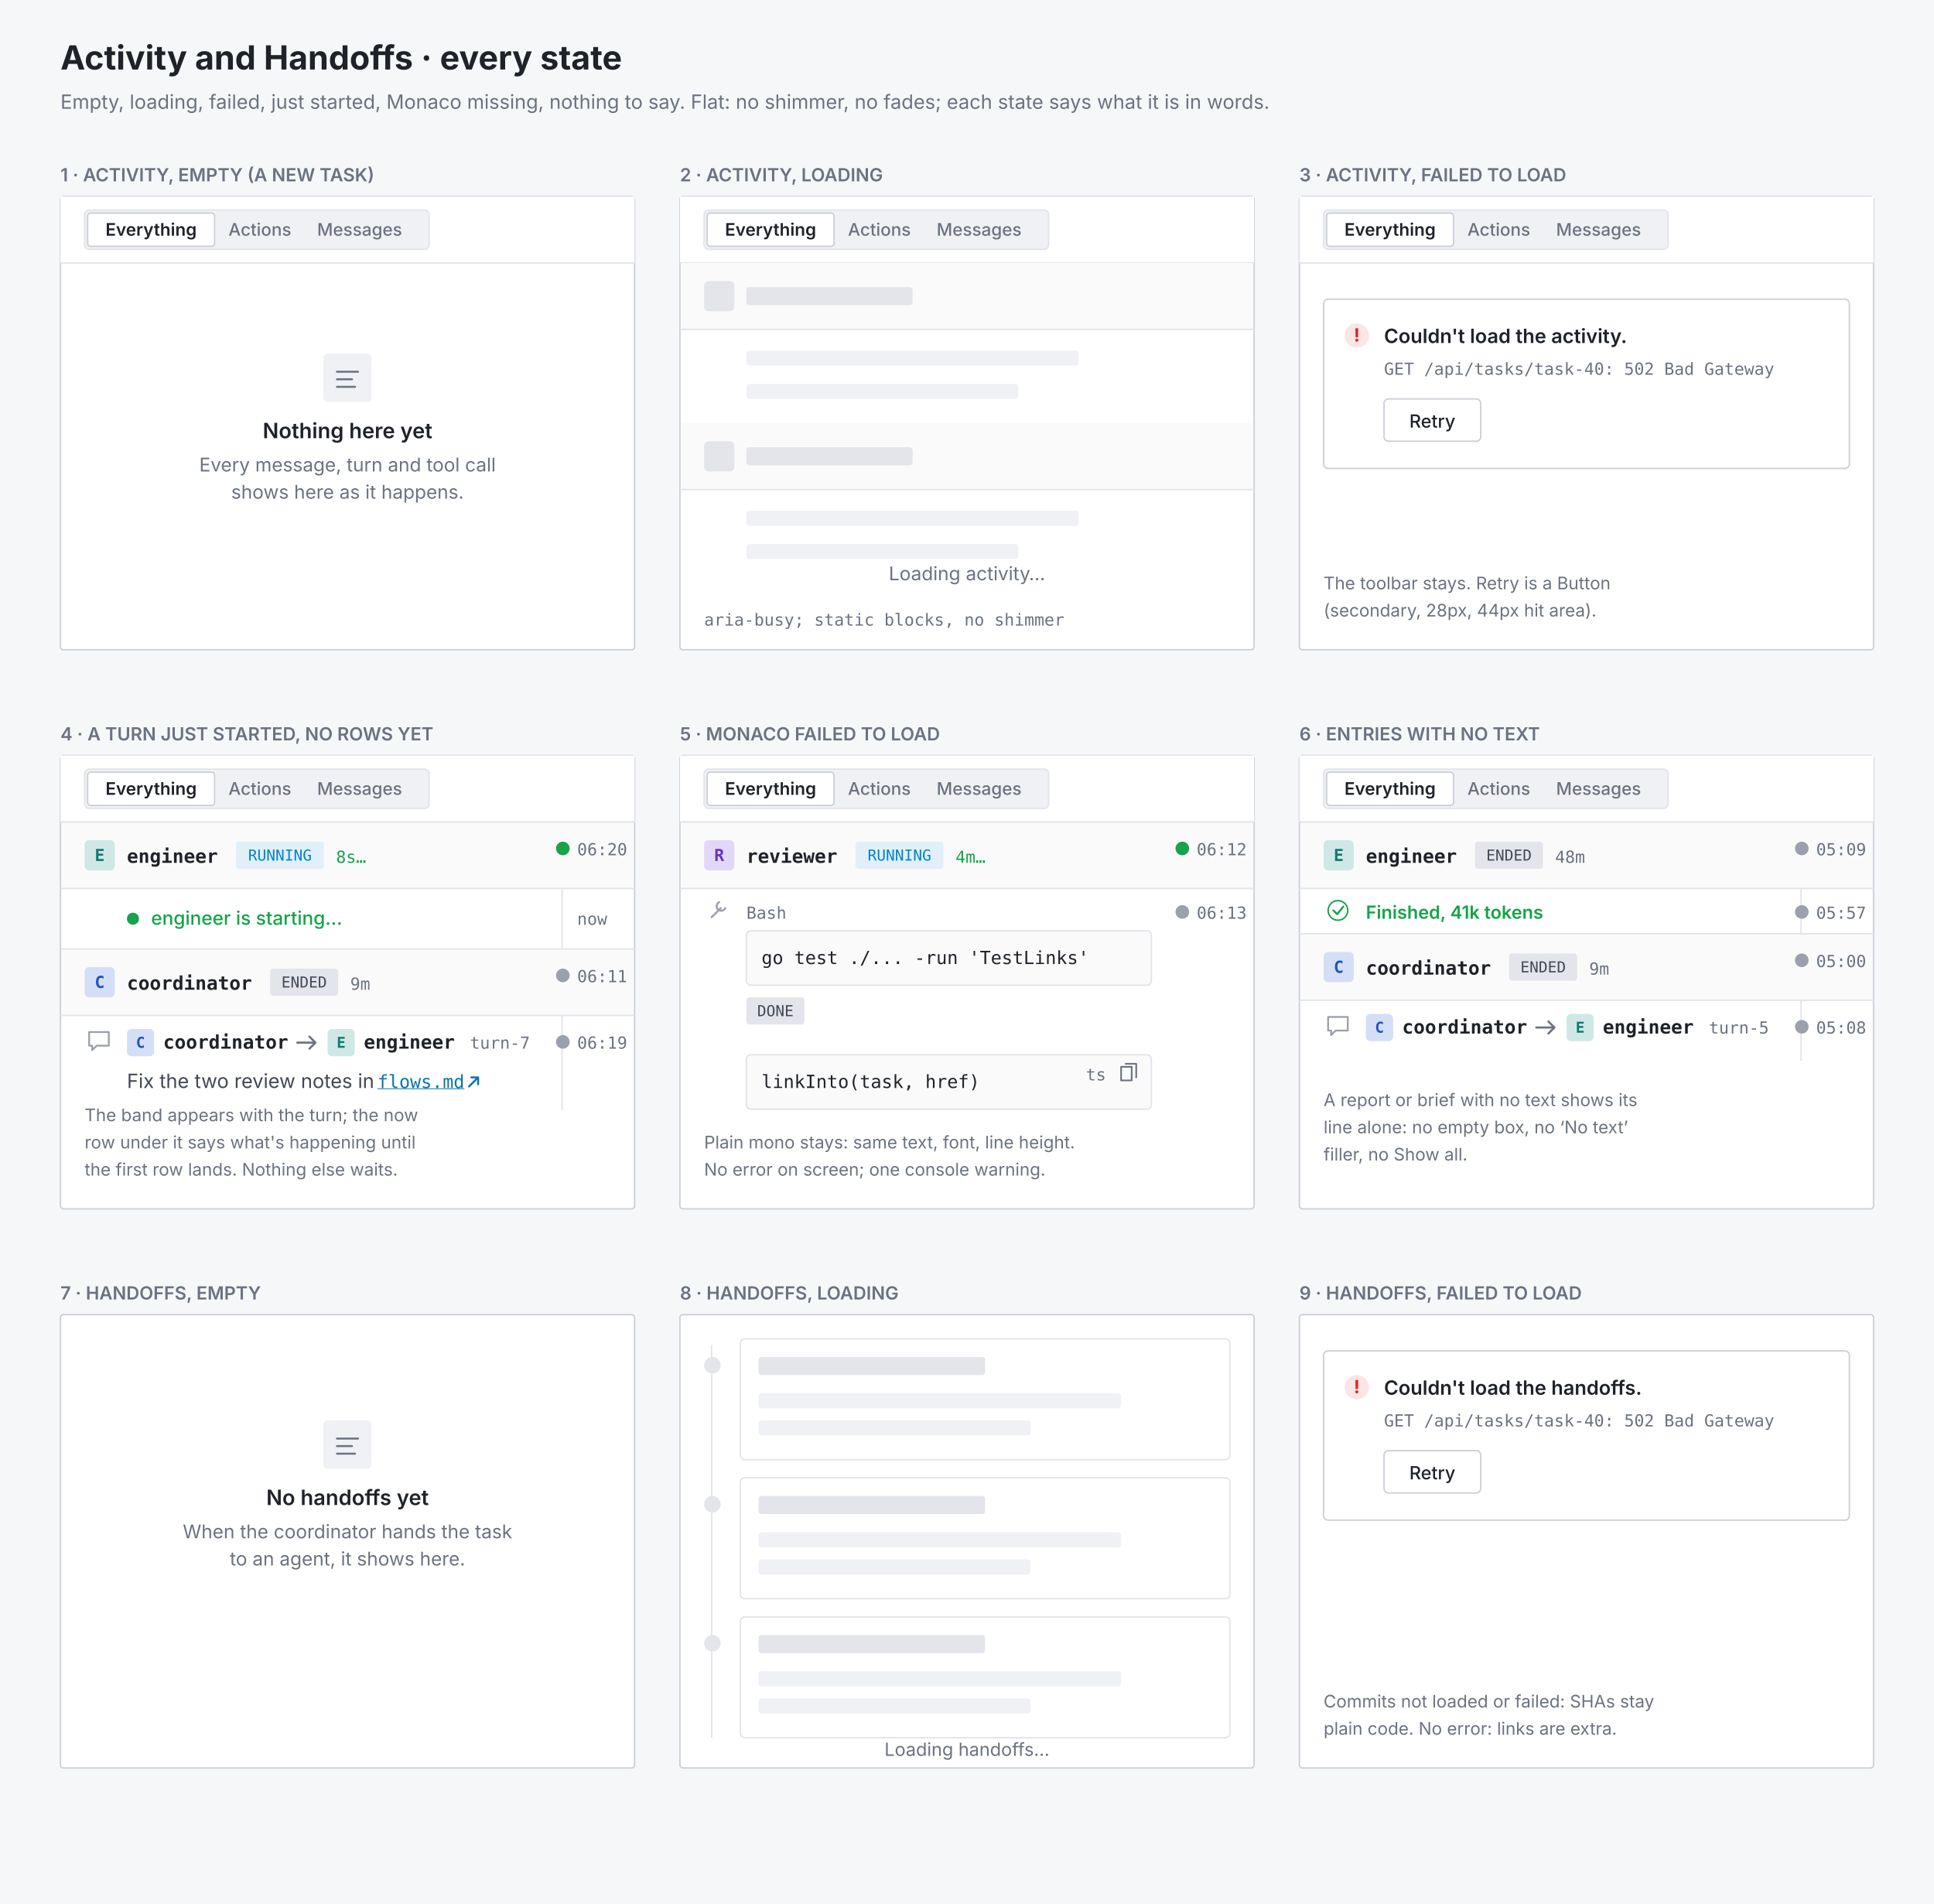
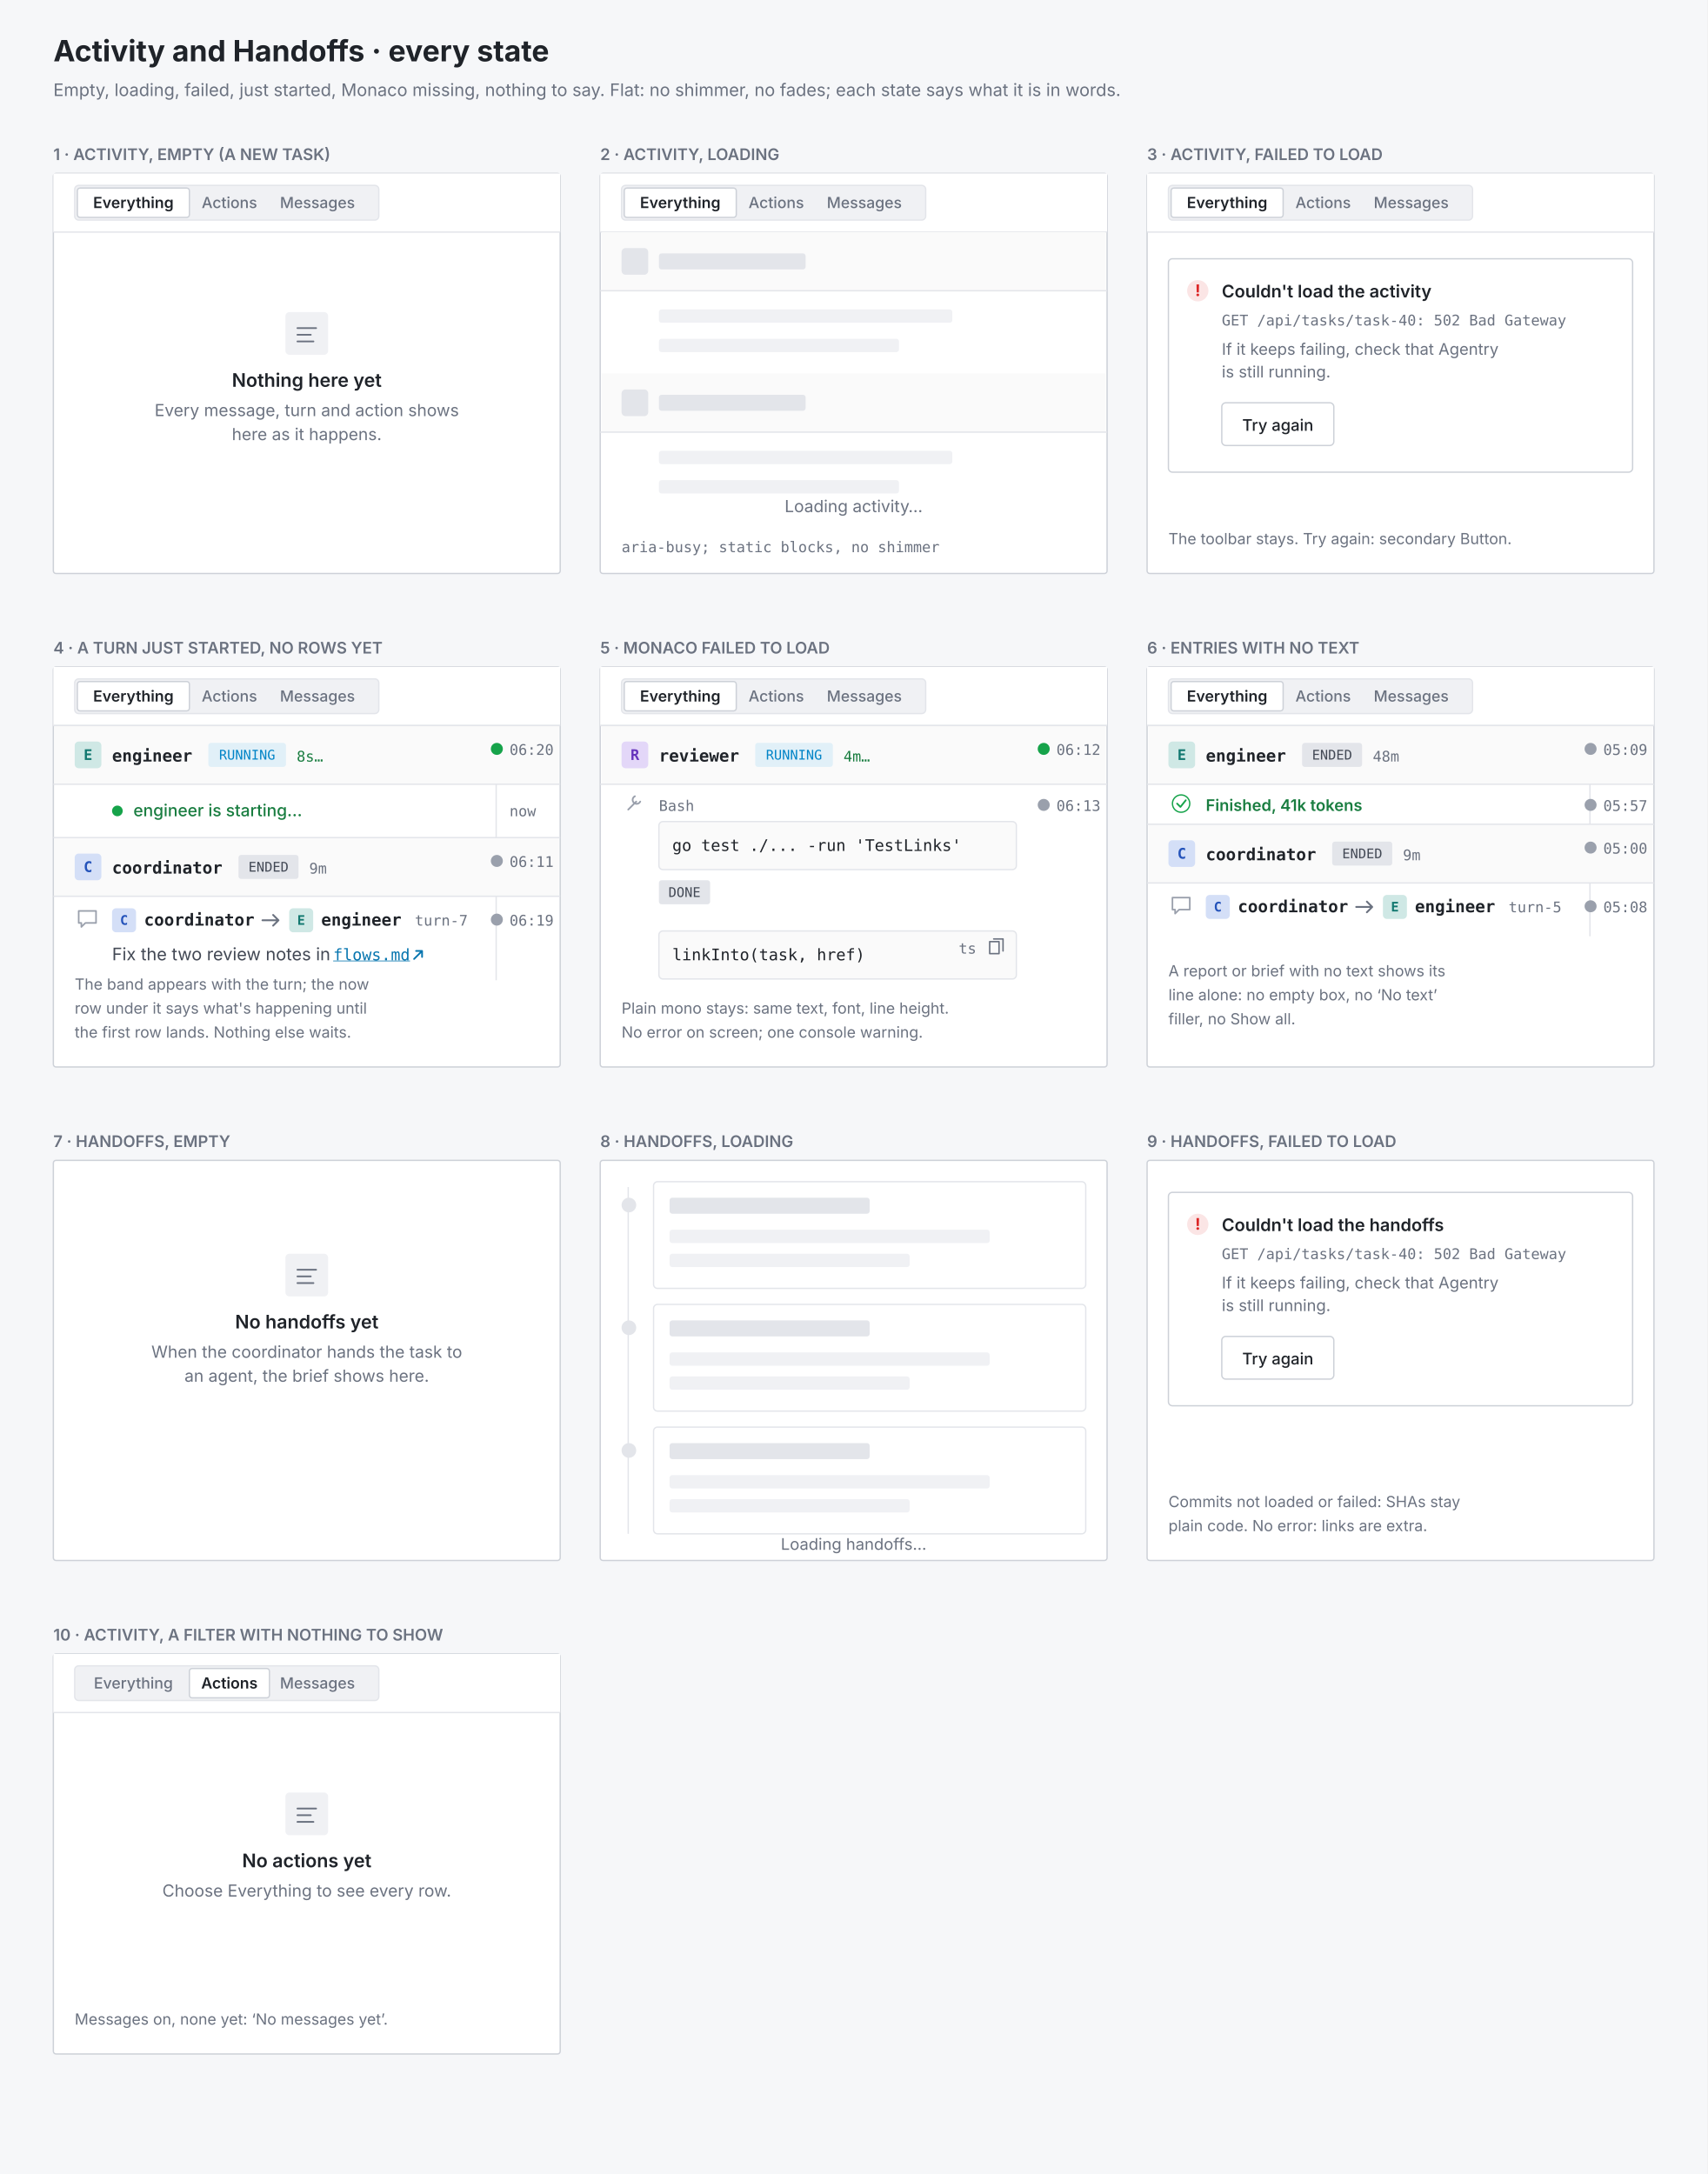
- <svg xmlns="http://www.w3.org/2000/svg" width="1280" height="1260" viewBox="0 0 1280 1260" role="img">
-   <rect x="0.0" y="0.0" width="1280.0" height="1260.0" rx="0" fill="#f6f7f9" />
+ <svg xmlns="http://www.w3.org/2000/svg" width="1280" height="1630" viewBox="0 0 1280 1630" role="img">
+   <rect x="0.0" y="0.0" width="1280.0" height="1630.0" rx="0" fill="#f6f7f9" />
  <text x="40.0" y="46.0" font-family="Inter, 'Noto Sans', ui-sans-serif, system-ui, sans-serif" font-size="22" font-weight="700" fill="#1f2329" text-anchor="start" xml:space="preserve">Activity and Handoffs · every state</text>
  <text x="40.0" y="72.0" font-family="Inter, 'Noto Sans', ui-sans-serif, system-ui, sans-serif" font-size="13" font-weight="400" fill="#6b7280" text-anchor="start" xml:space="preserve">Empty, loading, failed, just started, Monaco missing, nothing to say. Flat: no shimmer, no fades; each state says what it is in words.</text>
  <text x="40.0" y="120.0" font-family="Inter, 'Noto Sans', ui-sans-serif, system-ui, sans-serif" font-size="12" font-weight="600" fill="#6b7280" text-anchor="start" xml:space="preserve">1 · ACTIVITY, EMPTY (A NEW TASK)</text>
  <rect x="40.0" y="130.0" width="380.0" height="300.0" rx="2" fill="#ffffff" stroke="#cdd1d8" stroke-width="1" />
  <rect x="40.0" y="130.0" width="380.0" height="44.0" rx="0" fill="#ffffff" />
  <line x1="40.0" y1="174.0" x2="420.0" y2="174.0" stroke="#e3e5ea" stroke-width="1" />
  <rect x="56.0" y="139.0" width="228.0" height="26.0" rx="3" fill="#f0f1f4" stroke="#e3e5ea" stroke-width="1" />
  <rect x="58.0" y="141.0" width="84.0" height="22.0" rx="2" fill="#ffffff" stroke="#cdd1d8" stroke-width="1" />
  <text x="100.0" y="156.0" font-family="Inter, 'Noto Sans', ui-sans-serif, system-ui, sans-serif" font-size="11.5" font-weight="600" fill="#1f2329" text-anchor="middle" xml:space="preserve">Everything</text>
  <text x="172.0" y="156.0" font-family="Inter, 'Noto Sans', ui-sans-serif, system-ui, sans-serif" font-size="11.5" font-weight="500" fill="#6b7280" text-anchor="middle" xml:space="preserve">Actions</text>
  <text x="238.0" y="156.0" font-family="Inter, 'Noto Sans', ui-sans-serif, system-ui, sans-serif" font-size="11.5" font-weight="500" fill="#6b7280" text-anchor="middle" xml:space="preserve">Messages</text>
  <rect x="214.0" y="234.0" width="32.0" height="32.0" rx="3" fill="#f0f1f4" />
  <path d="M223.0,246 h14 M223.0,251 h10 M223.0,256 h12" fill="none" stroke="#6b7280" stroke-width="1.3" stroke-linecap="round" stroke-linejoin="round" />
  <text x="230.0" y="290.0" font-family="Inter, 'Noto Sans', ui-sans-serif, system-ui, sans-serif" font-size="14" font-weight="600" fill="#1f2329" text-anchor="middle" xml:space="preserve">Nothing here yet</text>
-   <text x="230.0" y="312.0" font-family="Inter, 'Noto Sans', ui-sans-serif, system-ui, sans-serif" font-size="12.5" font-weight="400" fill="#6b7280" text-anchor="middle" xml:space="preserve">Every message, turn and tool call</text>
-   <text x="230.0" y="330.0" font-family="Inter, 'Noto Sans', ui-sans-serif, system-ui, sans-serif" font-size="12.5" font-weight="400" fill="#6b7280" text-anchor="middle" xml:space="preserve">shows here as it happens.</text>
+   <text x="230.0" y="312.0" font-family="Inter, 'Noto Sans', ui-sans-serif, system-ui, sans-serif" font-size="12.5" font-weight="400" fill="#6b7280" text-anchor="middle" xml:space="preserve">Every message, turn and action shows</text>
+   <text x="230.0" y="330.0" font-family="Inter, 'Noto Sans', ui-sans-serif, system-ui, sans-serif" font-size="12.5" font-weight="400" fill="#6b7280" text-anchor="middle" xml:space="preserve">here as it happens.</text>
  <text x="450.0" y="120.0" font-family="Inter, 'Noto Sans', ui-sans-serif, system-ui, sans-serif" font-size="12" font-weight="600" fill="#6b7280" text-anchor="start" xml:space="preserve">2 · ACTIVITY, LOADING</text>
  <rect x="450.0" y="130.0" width="380.0" height="300.0" rx="2" fill="#ffffff" stroke="#cdd1d8" stroke-width="1" />
  <rect x="450.0" y="130.0" width="380.0" height="44.0" rx="0" fill="#ffffff" />
  <line x1="450.0" y1="174.0" x2="830.0" y2="174.0" stroke="#e3e5ea" stroke-width="1" />
  <rect x="466.0" y="139.0" width="228.0" height="26.0" rx="3" fill="#f0f1f4" stroke="#e3e5ea" stroke-width="1" />
  <rect x="468.0" y="141.0" width="84.0" height="22.0" rx="2" fill="#ffffff" stroke="#cdd1d8" stroke-width="1" />
  <text x="510.0" y="156.0" font-family="Inter, 'Noto Sans', ui-sans-serif, system-ui, sans-serif" font-size="11.5" font-weight="600" fill="#1f2329" text-anchor="middle" xml:space="preserve">Everything</text>
  <text x="582.0" y="156.0" font-family="Inter, 'Noto Sans', ui-sans-serif, system-ui, sans-serif" font-size="11.5" font-weight="500" fill="#6b7280" text-anchor="middle" xml:space="preserve">Actions</text>
  <text x="648.0" y="156.0" font-family="Inter, 'Noto Sans', ui-sans-serif, system-ui, sans-serif" font-size="11.5" font-weight="500" fill="#6b7280" text-anchor="middle" xml:space="preserve">Messages</text>
  <rect x="451.0" y="174.0" width="378.0" height="44.0" rx="0" fill="#fafafa" />
  <line x1="450.0" y1="218.0" x2="830.0" y2="218.0" stroke="#e3e5ea" stroke-width="1" />
  <rect x="466.0" y="186.0" width="20.0" height="20.0" rx="3" fill="#e3e5ea" />
  <rect x="494.0" y="190.0" width="110.0" height="12.0" rx="2" fill="#e3e5ea" />
  <rect x="494.0" y="232.0" width="220.0" height="10.0" rx="2" fill="#f0f1f4" />
  <rect x="494.0" y="254.0" width="180.0" height="10.0" rx="2" fill="#f0f1f4" />
  <rect x="451.0" y="280.0" width="378.0" height="44.0" rx="0" fill="#fafafa" />
  <line x1="450.0" y1="324.0" x2="830.0" y2="324.0" stroke="#e3e5ea" stroke-width="1" />
  <rect x="466.0" y="292.0" width="20.0" height="20.0" rx="3" fill="#e3e5ea" />
  <rect x="494.0" y="296.0" width="110.0" height="12.0" rx="2" fill="#e3e5ea" />
  <rect x="494.0" y="338.0" width="220.0" height="10.0" rx="2" fill="#f0f1f4" />
  <rect x="494.0" y="360.0" width="180.0" height="10.0" rx="2" fill="#f0f1f4" />
  <text x="640.0" y="384.0" font-family="Inter, 'Noto Sans', ui-sans-serif, system-ui, sans-serif" font-size="12.5" font-weight="400" fill="#6b7280" text-anchor="middle" xml:space="preserve">Loading activity…</text>
  <text x="466.0" y="414.0" font-family="'JetBrains Mono', 'DejaVu Sans Mono', ui-monospace, monospace" font-size="11" font-weight="400" fill="#6b7280" text-anchor="start" xml:space="preserve">aria-busy; static blocks, no shimmer</text>
  <text x="860.0" y="120.0" font-family="Inter, 'Noto Sans', ui-sans-serif, system-ui, sans-serif" font-size="12" font-weight="600" fill="#6b7280" text-anchor="start" xml:space="preserve">3 · ACTIVITY, FAILED TO LOAD</text>
  <rect x="860.0" y="130.0" width="380.0" height="300.0" rx="2" fill="#ffffff" stroke="#cdd1d8" stroke-width="1" />
  <rect x="860.0" y="130.0" width="380.0" height="44.0" rx="0" fill="#ffffff" />
  <line x1="860.0" y1="174.0" x2="1240.0" y2="174.0" stroke="#e3e5ea" stroke-width="1" />
  <rect x="876.0" y="139.0" width="228.0" height="26.0" rx="3" fill="#f0f1f4" stroke="#e3e5ea" stroke-width="1" />
  <rect x="878.0" y="141.0" width="84.0" height="22.0" rx="2" fill="#ffffff" stroke="#cdd1d8" stroke-width="1" />
  <text x="920.0" y="156.0" font-family="Inter, 'Noto Sans', ui-sans-serif, system-ui, sans-serif" font-size="11.5" font-weight="600" fill="#1f2329" text-anchor="middle" xml:space="preserve">Everything</text>
  <text x="992.0" y="156.0" font-family="Inter, 'Noto Sans', ui-sans-serif, system-ui, sans-serif" font-size="11.5" font-weight="500" fill="#6b7280" text-anchor="middle" xml:space="preserve">Actions</text>
  <text x="1058.0" y="156.0" font-family="Inter, 'Noto Sans', ui-sans-serif, system-ui, sans-serif" font-size="11.5" font-weight="500" fill="#6b7280" text-anchor="middle" xml:space="preserve">Messages</text>
-   <rect x="876.0" y="198.0" width="348.0" height="112.0" rx="3" fill="#ffffff" stroke="#cdd1d8" stroke-width="1" />
-   <rect x="890.0" y="214.0" width="16.0" height="16.0" rx="8" fill="#fbe5e5" />
-   <text x="898.0" y="226.0" font-family="Inter, 'Noto Sans', ui-sans-serif, system-ui, sans-serif" font-size="12" font-weight="700" fill="#dc2626" text-anchor="middle" xml:space="preserve">!</text>
-   <text x="916.0" y="227.0" font-family="Inter, 'Noto Sans', ui-sans-serif, system-ui, sans-serif" font-size="13" font-weight="600" fill="#1f2329" text-anchor="start" xml:space="preserve">Couldn't load the activity.</text>
-   <text x="916.0" y="248.0" font-family="'JetBrains Mono', 'DejaVu Sans Mono', ui-monospace, monospace" font-size="11" font-weight="400" fill="#6b7280" text-anchor="start" xml:space="preserve">GET /api/tasks/task-40: 502 Bad Gateway</text>
-   <rect x="916.0" y="264.0" width="64.0" height="28.0" rx="3" fill="#ffffff" stroke="#cdd1d8" stroke-width="1" />
-   <text x="948.0" y="283.0" font-family="Inter, 'Noto Sans', ui-sans-serif, system-ui, sans-serif" font-size="12" font-weight="500" fill="#1f2329" text-anchor="middle" xml:space="preserve">Retry</text>
-   <text x="876.0" y="390.0" font-family="Inter, 'Noto Sans', ui-sans-serif, system-ui, sans-serif" font-size="11.5" font-weight="400" fill="#6b7280" text-anchor="start" xml:space="preserve">The toolbar stays. Retry is a Button</text>
-   <text x="876.0" y="408.0" font-family="Inter, 'Noto Sans', ui-sans-serif, system-ui, sans-serif" font-size="11.5" font-weight="400" fill="#6b7280" text-anchor="start" xml:space="preserve">(secondary, 28px, 44px hit area).</text>
+   <rect x="876.0" y="194.0" width="348.0" height="160.0" rx="3" fill="#ffffff" stroke="#cdd1d8" stroke-width="1" />
+   <rect x="890.0" y="210.0" width="16.0" height="16.0" rx="8" fill="#fbe5e5" />
+   <text x="898.0" y="222.0" font-family="Inter, 'Noto Sans', ui-sans-serif, system-ui, sans-serif" font-size="12" font-weight="700" fill="#dc2626" text-anchor="middle" xml:space="preserve">!</text>
+   <text x="916.0" y="223.0" font-family="Inter, 'Noto Sans', ui-sans-serif, system-ui, sans-serif" font-size="13" font-weight="600" fill="#1f2329" text-anchor="start" xml:space="preserve">Couldn't load the activity</text>
+   <text x="916.0" y="244.0" font-family="'JetBrains Mono', 'DejaVu Sans Mono', ui-monospace, monospace" font-size="11" font-weight="400" fill="#6b7280" text-anchor="start" xml:space="preserve">GET /api/tasks/task-40: 502 Bad Gateway</text>
+   <text x="916.0" y="266.0" font-family="Inter, 'Noto Sans', ui-sans-serif, system-ui, sans-serif" font-size="12" font-weight="400" fill="#6b7280" text-anchor="start" xml:space="preserve">If it keeps failing, check that Agentry</text>
+   <text x="916.0" y="283.0" font-family="Inter, 'Noto Sans', ui-sans-serif, system-ui, sans-serif" font-size="12" font-weight="400" fill="#6b7280" text-anchor="start" xml:space="preserve">is still running.</text>
+   <rect x="916.0" y="302.0" width="84.0" height="32.0" rx="3" fill="#ffffff" stroke="#cdd1d8" stroke-width="1" />
+   <text x="958.0" y="323.0" font-family="Inter, 'Noto Sans', ui-sans-serif, system-ui, sans-serif" font-size="12" font-weight="500" fill="#1f2329" text-anchor="middle" xml:space="preserve">Try again</text>
+   <text x="876.0" y="408.0" font-family="Inter, 'Noto Sans', ui-sans-serif, system-ui, sans-serif" font-size="11.5" font-weight="400" fill="#6b7280" text-anchor="start" xml:space="preserve">The toolbar stays. Try again: secondary Button.</text>
  <text x="40.0" y="490.0" font-family="Inter, 'Noto Sans', ui-sans-serif, system-ui, sans-serif" font-size="12" font-weight="600" fill="#6b7280" text-anchor="start" xml:space="preserve">4 · A TURN JUST STARTED, NO ROWS YET</text>
  <rect x="40.0" y="500.0" width="380.0" height="300.0" rx="2" fill="#ffffff" stroke="#cdd1d8" stroke-width="1" />
  <line x1="372" y1="544" x2="372" y2="735.0" stroke="#e3e5ea" stroke-width="1" />
  <rect x="40.0" y="500.0" width="380.0" height="44.0" rx="0" fill="#ffffff" />
  <line x1="40.0" y1="544.0" x2="420.0" y2="544.0" stroke="#e3e5ea" stroke-width="1" />
  <rect x="56.0" y="509.0" width="228.0" height="26.0" rx="3" fill="#f0f1f4" stroke="#e3e5ea" stroke-width="1" />
  <rect x="58.0" y="511.0" width="84.0" height="22.0" rx="2" fill="#ffffff" stroke="#cdd1d8" stroke-width="1" />
  <text x="100.0" y="526.0" font-family="Inter, 'Noto Sans', ui-sans-serif, system-ui, sans-serif" font-size="11.5" font-weight="600" fill="#1f2329" text-anchor="middle" xml:space="preserve">Everything</text>
  <text x="172.0" y="526.0" font-family="Inter, 'Noto Sans', ui-sans-serif, system-ui, sans-serif" font-size="11.5" font-weight="500" fill="#6b7280" text-anchor="middle" xml:space="preserve">Actions</text>
  <text x="238.0" y="526.0" font-family="Inter, 'Noto Sans', ui-sans-serif, system-ui, sans-serif" font-size="11.5" font-weight="500" fill="#6b7280" text-anchor="middle" xml:space="preserve">Messages</text>
  <rect x="41.0" y="544.0" width="378.0" height="44.0" rx="0" fill="#fafafa" />
  <line x1="40.0" y1="544.0" x2="420.0" y2="544.0" stroke="#e3e5ea" stroke-width="1" />
  <line x1="40.0" y1="588.0" x2="420.0" y2="588.0" stroke="#e3e5ea" stroke-width="1" />
  <rect x="56.0" y="556.0" width="20.0" height="20.0" rx="3" fill="#cfe8e5" />
  <text x="66.0" y="569.8" font-family="'JetBrains Mono', 'DejaVu Sans Mono', ui-monospace, monospace" font-size="11.0" font-weight="700" fill="#127870" text-anchor="middle" xml:space="preserve">E</text>
  <text x="84.0" y="571.0" font-family="'JetBrains Mono', 'DejaVu Sans Mono', ui-monospace, monospace" font-size="12.5" font-weight="700" fill="#1f2329" text-anchor="start" xml:space="preserve">engineer</text>
  <rect x="156.2" y="557.0" width="58.2" height="18.0" rx="2" fill="#e1f0f8" />
  <text x="185.3" y="569.5" font-family="'JetBrains Mono', 'DejaVu Sans Mono', ui-monospace, monospace" font-size="10" font-weight="500" fill="#0284c7" text-anchor="middle" xml:space="preserve">RUNNING</text>
-   <text x="222.4" y="571.0" font-family="'JetBrains Mono', 'DejaVu Sans Mono', ui-monospace, monospace" font-size="11" font-weight="400" fill="#16a34a" text-anchor="start" xml:space="preserve">8s…</text>
+   <text x="222.4" y="571.0" font-family="'JetBrains Mono', 'DejaVu Sans Mono', ui-monospace, monospace" font-size="11" font-weight="400" fill="#197d40" text-anchor="start" xml:space="preserve">8s…</text>
  <rect x="368.0" y="557.0" width="9.0" height="9.0" rx="4.5" fill="#16a34a" />
  <text x="382.0" y="566.0" font-family="'JetBrains Mono', 'DejaVu Sans Mono', ui-monospace, monospace" font-size="11" font-weight="400" fill="#6b7280" text-anchor="start" xml:space="preserve">06:20</text>
  <rect x="84.0" y="604.0" width="8.0" height="8.0" rx="4" fill="#16a34a" />
-   <text x="100.0" y="612.0" font-family="Inter, 'Noto Sans', ui-sans-serif, system-ui, sans-serif" font-size="12.5" font-weight="500" fill="#16a34a" text-anchor="start" xml:space="preserve">engineer is starting…</text>
+   <text x="100.0" y="612.0" font-family="Inter, 'Noto Sans', ui-sans-serif, system-ui, sans-serif" font-size="12.5" font-weight="500" fill="#197d40" text-anchor="start" xml:space="preserve">engineer is starting…</text>
  <text x="382.0" y="612.0" font-family="'JetBrains Mono', 'DejaVu Sans Mono', ui-monospace, monospace" font-size="11" font-weight="400" fill="#6b7280" text-anchor="start" xml:space="preserve">now</text>
  <rect x="41.0" y="628.0" width="378.0" height="44.0" rx="0" fill="#fafafa" />
  <line x1="40.0" y1="628.0" x2="420.0" y2="628.0" stroke="#e3e5ea" stroke-width="1" />
  <line x1="40.0" y1="672.0" x2="420.0" y2="672.0" stroke="#e3e5ea" stroke-width="1" />
  <rect x="56.0" y="640.0" width="20.0" height="20.0" rx="3" fill="#d4dff7" />
  <text x="66.0" y="653.8" font-family="'JetBrains Mono', 'DejaVu Sans Mono', ui-monospace, monospace" font-size="11.0" font-weight="700" fill="#2453ba" text-anchor="middle" xml:space="preserve">C</text>
  <text x="84.0" y="655.0" font-family="'JetBrains Mono', 'DejaVu Sans Mono', ui-monospace, monospace" font-size="12.5" font-weight="700" fill="#1f2329" text-anchor="start" xml:space="preserve">coordinator</text>
  <rect x="178.8" y="641.0" width="45.0" height="18.0" rx="2" fill="#e3e5ea" />
  <text x="201.3" y="653.5" font-family="'JetBrains Mono', 'DejaVu Sans Mono', ui-monospace, monospace" font-size="10" font-weight="500" fill="#424854" text-anchor="middle" xml:space="preserve">ENDED</text>
  <text x="231.8" y="655.0" font-family="'JetBrains Mono', 'DejaVu Sans Mono', ui-monospace, monospace" font-size="11" font-weight="400" fill="#6b7280" text-anchor="start" xml:space="preserve">9m</text>
  <rect x="368.0" y="641.0" width="9.0" height="9.0" rx="4.5" fill="#9aa0ac" />
  <text x="382.0" y="650.0" font-family="'JetBrains Mono', 'DejaVu Sans Mono', ui-monospace, monospace" font-size="11" font-weight="400" fill="#6b7280" text-anchor="start" xml:space="preserve">06:11</text>
  <path d="M59,683 h13 v9 h-8 l-3,3 v-3 h-2 z" fill="none" stroke="#9aa0ac" stroke-width="1.2" stroke-linecap="round" stroke-linejoin="round" />
  <rect x="84.0" y="681.0" width="18.0" height="18.0" rx="3" fill="#d4dff7" />
  <text x="93.0" y="693.4" font-family="'JetBrains Mono', 'DejaVu Sans Mono', ui-monospace, monospace" font-size="9.9" font-weight="700" fill="#2453ba" text-anchor="middle" xml:space="preserve">C</text>
  <text x="108.0" y="694.0" font-family="'JetBrains Mono', 'DejaVu Sans Mono', ui-monospace, monospace" font-size="12.5" font-weight="700" fill="#1f2329" text-anchor="start" xml:space="preserve">coordinator</text>
  <path d="M196.775,690 H208.775 M204.775,686 L208.775,690 L204.775,694" fill="none" stroke="#6b7280" stroke-width="1.4" stroke-linecap="round" stroke-linejoin="round" />
  <rect x="216.8" y="681.0" width="18.0" height="18.0" rx="3" fill="#cfe8e5" />
  <text x="225.8" y="693.4" font-family="'JetBrains Mono', 'DejaVu Sans Mono', ui-monospace, monospace" font-size="9.9" font-weight="700" fill="#127870" text-anchor="middle" xml:space="preserve">E</text>
  <text x="240.8" y="694.0" font-family="'JetBrains Mono', 'DejaVu Sans Mono', ui-monospace, monospace" font-size="12.5" font-weight="700" fill="#1f2329" text-anchor="start" xml:space="preserve">engineer</text>
  <text x="311.0" y="694.0" font-family="'JetBrains Mono', 'DejaVu Sans Mono', ui-monospace, monospace" font-size="11" font-weight="400" fill="#6b7280" text-anchor="start" xml:space="preserve">turn-7</text>
  <rect x="368.0" y="685.0" width="9.0" height="9.0" rx="4.5" fill="#9aa0ac" />
  <text x="382.0" y="694.0" font-family="'JetBrains Mono', 'DejaVu Sans Mono', ui-monospace, monospace" font-size="11" font-weight="400" fill="#6b7280" text-anchor="start" xml:space="preserve">06:19</text>
  <text x="84.0" y="720.0" font-family="Inter, 'Noto Sans', ui-sans-serif, system-ui, sans-serif" font-size="13" font-weight="400" fill="#424854" text-anchor="start" xml:space="preserve">Fix the two review notes in </text>
  <text x="249.8" y="720.0" font-family="'JetBrains Mono', 'DejaVu Sans Mono', ui-monospace, monospace" font-size="11.96" font-weight="400" fill="#0675af" text-anchor="start" xml:space="preserve" text-decoration="underline">flows.md</text>
  <path d="M310.44,719 L316.44,713 M311.94,713 H316.44 V717.5" fill="none" stroke="#0675af" stroke-width="1.3" stroke-linecap="round" stroke-linejoin="round" />
  <text x="56.0" y="742.0" font-family="Inter, 'Noto Sans', ui-sans-serif, system-ui, sans-serif" font-size="11.5" font-weight="400" fill="#6b7280" text-anchor="start" xml:space="preserve">The band appears with the turn; the now</text>
  <text x="56.0" y="760.0" font-family="Inter, 'Noto Sans', ui-sans-serif, system-ui, sans-serif" font-size="11.5" font-weight="400" fill="#6b7280" text-anchor="start" xml:space="preserve">row under it says what's happening until</text>
  <text x="56.0" y="778.0" font-family="Inter, 'Noto Sans', ui-sans-serif, system-ui, sans-serif" font-size="11.5" font-weight="400" fill="#6b7280" text-anchor="start" xml:space="preserve">the first row lands. Nothing else waits.</text>
  <text x="450.0" y="490.0" font-family="Inter, 'Noto Sans', ui-sans-serif, system-ui, sans-serif" font-size="12" font-weight="600" fill="#6b7280" text-anchor="start" xml:space="preserve">5 · MONACO FAILED TO LOAD</text>
  <rect x="450.0" y="500.0" width="380.0" height="300.0" rx="2" fill="#ffffff" stroke="#cdd1d8" stroke-width="1" />
  <rect x="450.0" y="500.0" width="380.0" height="44.0" rx="0" fill="#ffffff" />
  <line x1="450.0" y1="544.0" x2="830.0" y2="544.0" stroke="#e3e5ea" stroke-width="1" />
  <rect x="466.0" y="509.0" width="228.0" height="26.0" rx="3" fill="#f0f1f4" stroke="#e3e5ea" stroke-width="1" />
  <rect x="468.0" y="511.0" width="84.0" height="22.0" rx="2" fill="#ffffff" stroke="#cdd1d8" stroke-width="1" />
  <text x="510.0" y="526.0" font-family="Inter, 'Noto Sans', ui-sans-serif, system-ui, sans-serif" font-size="11.5" font-weight="600" fill="#1f2329" text-anchor="middle" xml:space="preserve">Everything</text>
  <text x="582.0" y="526.0" font-family="Inter, 'Noto Sans', ui-sans-serif, system-ui, sans-serif" font-size="11.5" font-weight="500" fill="#6b7280" text-anchor="middle" xml:space="preserve">Actions</text>
  <text x="648.0" y="526.0" font-family="Inter, 'Noto Sans', ui-sans-serif, system-ui, sans-serif" font-size="11.5" font-weight="500" fill="#6b7280" text-anchor="middle" xml:space="preserve">Messages</text>
  <rect x="451.0" y="544.0" width="378.0" height="44.0" rx="0" fill="#fafafa" />
  <line x1="450.0" y1="544.0" x2="830.0" y2="544.0" stroke="#e3e5ea" stroke-width="1" />
  <line x1="450.0" y1="588.0" x2="830.0" y2="588.0" stroke="#e3e5ea" stroke-width="1" />
  <rect x="466.0" y="556.0" width="20.0" height="20.0" rx="3" fill="#e3d7f8" />
  <text x="476.0" y="569.8" font-family="'JetBrains Mono', 'DejaVu Sans Mono', ui-monospace, monospace" font-size="11.0" font-weight="700" fill="#6534bc" text-anchor="middle" xml:space="preserve">R</text>
  <text x="494.0" y="571.0" font-family="'JetBrains Mono', 'DejaVu Sans Mono', ui-monospace, monospace" font-size="12.5" font-weight="700" fill="#1f2329" text-anchor="start" xml:space="preserve">reviewer</text>
  <rect x="566.2" y="557.0" width="58.2" height="18.0" rx="2" fill="#e1f0f8" />
  <text x="595.3" y="569.5" font-family="'JetBrains Mono', 'DejaVu Sans Mono', ui-monospace, monospace" font-size="10" font-weight="500" fill="#0284c7" text-anchor="middle" xml:space="preserve">RUNNING</text>
-   <text x="632.4" y="571.0" font-family="'JetBrains Mono', 'DejaVu Sans Mono', ui-monospace, monospace" font-size="11" font-weight="400" fill="#16a34a" text-anchor="start" xml:space="preserve">4m…</text>
+   <text x="632.4" y="571.0" font-family="'JetBrains Mono', 'DejaVu Sans Mono', ui-monospace, monospace" font-size="11" font-weight="400" fill="#197d40" text-anchor="start" xml:space="preserve">4m…</text>
  <rect x="778.0" y="557.0" width="9.0" height="9.0" rx="4.5" fill="#16a34a" />
  <text x="792.0" y="566.0" font-family="'JetBrains Mono', 'DejaVu Sans Mono', ui-monospace, monospace" font-size="11" font-weight="400" fill="#6b7280" text-anchor="start" xml:space="preserve">06:12</text>
  <path d="M471,607 l6,-6 m-1,-4 a3,3 0 1,0 4,4" fill="none" stroke="#9aa0ac" stroke-width="1.3" stroke-linecap="round" stroke-linejoin="round" />
  <text x="494.0" y="608.0" font-family="'JetBrains Mono', 'DejaVu Sans Mono', ui-monospace, monospace" font-size="11" font-weight="400" fill="#6b7280" text-anchor="start" xml:space="preserve">Bash</text>
  <rect x="494.0" y="616.0" width="268.0" height="36.0" rx="3" fill="#fafafa" stroke="#e3e5ea" stroke-width="1" />
  <text x="504.0" y="638.0" font-family="'JetBrains Mono', 'DejaVu Sans Mono', ui-monospace, monospace" font-size="12" font-weight="400" fill="#1f2329" text-anchor="start" xml:space="preserve">go test ./... -run 'TestLinks'</text>
  <rect x="494.0" y="660.0" width="38.4" height="18.0" rx="2" fill="#e3e5ea" />
  <text x="513.2" y="672.5" font-family="'JetBrains Mono', 'DejaVu Sans Mono', ui-monospace, monospace" font-size="10" font-weight="500" fill="#424854" text-anchor="middle" xml:space="preserve">DONE</text>
  <rect x="778.0" y="599.0" width="9.0" height="9.0" rx="4.5" fill="#9aa0ac" />
  <text x="792.0" y="608.0" font-family="'JetBrains Mono', 'DejaVu Sans Mono', ui-monospace, monospace" font-size="11" font-weight="400" fill="#6b7280" text-anchor="start" xml:space="preserve">06:13</text>
  <rect x="494.0" y="698.0" width="268.0" height="36.0" rx="3" fill="#fafafa" stroke="#e3e5ea" stroke-width="1" />
  <text x="504.0" y="720.0" font-family="'JetBrains Mono', 'DejaVu Sans Mono', ui-monospace, monospace" font-size="12" font-weight="400" fill="#1f2329" text-anchor="start" xml:space="preserve">linkInto(task, href)</text>
  <path d="M742,706 h7 v9 h-7 z M745,704 h7 v9" fill="none" stroke="#6b7280" stroke-width="1.1" stroke-linecap="round" stroke-linejoin="round" />
  <text x="732.0" y="715.0" font-family="'JetBrains Mono', 'DejaVu Sans Mono', ui-monospace, monospace" font-size="11" font-weight="400" fill="#6b7280" text-anchor="end" xml:space="preserve">ts</text>
  <text x="466.0" y="760.0" font-family="Inter, 'Noto Sans', ui-sans-serif, system-ui, sans-serif" font-size="11.5" font-weight="400" fill="#6b7280" text-anchor="start" xml:space="preserve">Plain mono stays: same text, font, line height.</text>
  <text x="466.0" y="778.0" font-family="Inter, 'Noto Sans', ui-sans-serif, system-ui, sans-serif" font-size="11.5" font-weight="400" fill="#6b7280" text-anchor="start" xml:space="preserve">No error on screen; one console warning.</text>
  <text x="860.0" y="490.0" font-family="Inter, 'Noto Sans', ui-sans-serif, system-ui, sans-serif" font-size="12" font-weight="600" fill="#6b7280" text-anchor="start" xml:space="preserve">6 · ENTRIES WITH NO TEXT</text>
  <rect x="860.0" y="500.0" width="380.0" height="300.0" rx="2" fill="#ffffff" stroke="#cdd1d8" stroke-width="1" />
  <line x1="1192" y1="544" x2="1192" y2="702.0" stroke="#e3e5ea" stroke-width="1" />
  <rect x="860.0" y="500.0" width="380.0" height="44.0" rx="0" fill="#ffffff" />
  <line x1="860.0" y1="544.0" x2="1240.0" y2="544.0" stroke="#e3e5ea" stroke-width="1" />
  <rect x="876.0" y="509.0" width="228.0" height="26.0" rx="3" fill="#f0f1f4" stroke="#e3e5ea" stroke-width="1" />
  <rect x="878.0" y="511.0" width="84.0" height="22.0" rx="2" fill="#ffffff" stroke="#cdd1d8" stroke-width="1" />
  <text x="920.0" y="526.0" font-family="Inter, 'Noto Sans', ui-sans-serif, system-ui, sans-serif" font-size="11.5" font-weight="600" fill="#1f2329" text-anchor="middle" xml:space="preserve">Everything</text>
  <text x="992.0" y="526.0" font-family="Inter, 'Noto Sans', ui-sans-serif, system-ui, sans-serif" font-size="11.5" font-weight="500" fill="#6b7280" text-anchor="middle" xml:space="preserve">Actions</text>
  <text x="1058.0" y="526.0" font-family="Inter, 'Noto Sans', ui-sans-serif, system-ui, sans-serif" font-size="11.5" font-weight="500" fill="#6b7280" text-anchor="middle" xml:space="preserve">Messages</text>
  <rect x="861.0" y="544.0" width="378.0" height="44.0" rx="0" fill="#fafafa" />
  <line x1="860.0" y1="544.0" x2="1240.0" y2="544.0" stroke="#e3e5ea" stroke-width="1" />
  <line x1="860.0" y1="588.0" x2="1240.0" y2="588.0" stroke="#e3e5ea" stroke-width="1" />
  <rect x="876.0" y="556.0" width="20.0" height="20.0" rx="3" fill="#cfe8e5" />
  <text x="886.0" y="569.8" font-family="'JetBrains Mono', 'DejaVu Sans Mono', ui-monospace, monospace" font-size="11.0" font-weight="700" fill="#127870" text-anchor="middle" xml:space="preserve">E</text>
  <text x="904.0" y="571.0" font-family="'JetBrains Mono', 'DejaVu Sans Mono', ui-monospace, monospace" font-size="12.5" font-weight="700" fill="#1f2329" text-anchor="start" xml:space="preserve">engineer</text>
  <rect x="976.2" y="557.0" width="45.0" height="18.0" rx="2" fill="#e3e5ea" />
  <text x="998.7" y="569.5" font-family="'JetBrains Mono', 'DejaVu Sans Mono', ui-monospace, monospace" font-size="10" font-weight="500" fill="#424854" text-anchor="middle" xml:space="preserve">ENDED</text>
  <text x="1029.2" y="571.0" font-family="'JetBrains Mono', 'DejaVu Sans Mono', ui-monospace, monospace" font-size="11" font-weight="400" fill="#6b7280" text-anchor="start" xml:space="preserve">48m</text>
  <rect x="1188.0" y="557.0" width="9.0" height="9.0" rx="4.5" fill="#9aa0ac" />
  <text x="1202.0" y="566.0" font-family="'JetBrains Mono', 'DejaVu Sans Mono', ui-monospace, monospace" font-size="11" font-weight="400" fill="#6b7280" text-anchor="start" xml:space="preserve">05:09</text>
  <rect x="879.0" y="596.0" width="13.0" height="13.0" rx="6.5" fill="none" stroke="#16a34a" stroke-width="1" />
  <path d="M882.5,602.5 l2.5,2.5 l4,-5" fill="none" stroke="#16a34a" stroke-width="1.3" stroke-linecap="round" stroke-linejoin="round" />
-   <text x="904.0" y="608.0" font-family="Inter, 'Noto Sans', ui-sans-serif, system-ui, sans-serif" font-size="12" font-weight="600" fill="#16a34a" text-anchor="start" xml:space="preserve">Finished, 41k tokens</text>
+   <text x="904.0" y="608.0" font-family="Inter, 'Noto Sans', ui-sans-serif, system-ui, sans-serif" font-size="12" font-weight="600" fill="#197d40" text-anchor="start" xml:space="preserve">Finished, 41k tokens</text>
  <rect x="1188.0" y="599.0" width="9.0" height="9.0" rx="4.5" fill="#9aa0ac" />
  <text x="1202.0" y="608.0" font-family="'JetBrains Mono', 'DejaVu Sans Mono', ui-monospace, monospace" font-size="11" font-weight="400" fill="#6b7280" text-anchor="start" xml:space="preserve">05:57</text>
  <rect x="861.0" y="618.0" width="378.0" height="44.0" rx="0" fill="#fafafa" />
  <line x1="860.0" y1="618.0" x2="1240.0" y2="618.0" stroke="#e3e5ea" stroke-width="1" />
  <line x1="860.0" y1="662.0" x2="1240.0" y2="662.0" stroke="#e3e5ea" stroke-width="1" />
  <rect x="876.0" y="630.0" width="20.0" height="20.0" rx="3" fill="#d4dff7" />
  <text x="886.0" y="643.8" font-family="'JetBrains Mono', 'DejaVu Sans Mono', ui-monospace, monospace" font-size="11.0" font-weight="700" fill="#2453ba" text-anchor="middle" xml:space="preserve">C</text>
  <text x="904.0" y="645.0" font-family="'JetBrains Mono', 'DejaVu Sans Mono', ui-monospace, monospace" font-size="12.5" font-weight="700" fill="#1f2329" text-anchor="start" xml:space="preserve">coordinator</text>
  <rect x="998.8" y="631.0" width="45.0" height="18.0" rx="2" fill="#e3e5ea" />
  <text x="1021.3" y="643.5" font-family="'JetBrains Mono', 'DejaVu Sans Mono', ui-monospace, monospace" font-size="10" font-weight="500" fill="#424854" text-anchor="middle" xml:space="preserve">ENDED</text>
  <text x="1051.8" y="645.0" font-family="'JetBrains Mono', 'DejaVu Sans Mono', ui-monospace, monospace" font-size="11" font-weight="400" fill="#6b7280" text-anchor="start" xml:space="preserve">9m</text>
  <rect x="1188.0" y="631.0" width="9.0" height="9.0" rx="4.5" fill="#9aa0ac" />
  <text x="1202.0" y="640.0" font-family="'JetBrains Mono', 'DejaVu Sans Mono', ui-monospace, monospace" font-size="11" font-weight="400" fill="#6b7280" text-anchor="start" xml:space="preserve">05:00</text>
  <path d="M879,673 h13 v9 h-8 l-3,3 v-3 h-2 z" fill="none" stroke="#9aa0ac" stroke-width="1.2" stroke-linecap="round" stroke-linejoin="round" />
  <rect x="904.0" y="671.0" width="18.0" height="18.0" rx="3" fill="#d4dff7" />
  <text x="913.0" y="683.4" font-family="'JetBrains Mono', 'DejaVu Sans Mono', ui-monospace, monospace" font-size="9.9" font-weight="700" fill="#2453ba" text-anchor="middle" xml:space="preserve">C</text>
  <text x="928.0" y="684.0" font-family="'JetBrains Mono', 'DejaVu Sans Mono', ui-monospace, monospace" font-size="12.5" font-weight="700" fill="#1f2329" text-anchor="start" xml:space="preserve">coordinator</text>
  <path d="M1016.775,680 H1028.775 M1024.775,676 L1028.775,680 L1024.775,684" fill="none" stroke="#6b7280" stroke-width="1.4" stroke-linecap="round" stroke-linejoin="round" />
  <rect x="1036.8" y="671.0" width="18.0" height="18.0" rx="3" fill="#cfe8e5" />
  <text x="1045.8" y="683.4" font-family="'JetBrains Mono', 'DejaVu Sans Mono', ui-monospace, monospace" font-size="9.9" font-weight="700" fill="#127870" text-anchor="middle" xml:space="preserve">E</text>
  <text x="1060.8" y="684.0" font-family="'JetBrains Mono', 'DejaVu Sans Mono', ui-monospace, monospace" font-size="12.5" font-weight="700" fill="#1f2329" text-anchor="start" xml:space="preserve">engineer</text>
  <text x="1131.0" y="684.0" font-family="'JetBrains Mono', 'DejaVu Sans Mono', ui-monospace, monospace" font-size="11" font-weight="400" fill="#6b7280" text-anchor="start" xml:space="preserve">turn-5</text>
  <rect x="1188.0" y="675.0" width="9.0" height="9.0" rx="4.5" fill="#9aa0ac" />
  <text x="1202.0" y="684.0" font-family="'JetBrains Mono', 'DejaVu Sans Mono', ui-monospace, monospace" font-size="11" font-weight="400" fill="#6b7280" text-anchor="start" xml:space="preserve">05:08</text>
  <text x="876.0" y="732.0" font-family="Inter, 'Noto Sans', ui-sans-serif, system-ui, sans-serif" font-size="11.5" font-weight="400" fill="#6b7280" text-anchor="start" xml:space="preserve">A report or brief with no text shows its</text>
  <text x="876.0" y="750.0" font-family="Inter, 'Noto Sans', ui-sans-serif, system-ui, sans-serif" font-size="11.5" font-weight="400" fill="#6b7280" text-anchor="start" xml:space="preserve">line alone: no empty box, no ‘No text’</text>
  <text x="876.0" y="768.0" font-family="Inter, 'Noto Sans', ui-sans-serif, system-ui, sans-serif" font-size="11.5" font-weight="400" fill="#6b7280" text-anchor="start" xml:space="preserve">filler, no Show all.</text>
  <text x="40.0" y="860.0" font-family="Inter, 'Noto Sans', ui-sans-serif, system-ui, sans-serif" font-size="12" font-weight="600" fill="#6b7280" text-anchor="start" xml:space="preserve">7 · HANDOFFS, EMPTY</text>
  <rect x="40.0" y="870.0" width="380.0" height="300.0" rx="2" fill="#ffffff" stroke="#cdd1d8" stroke-width="1" />
  <rect x="214.0" y="940.0" width="32.0" height="32.0" rx="3" fill="#f0f1f4" />
  <path d="M223.0,952 h14 M223.0,957 h10 M223.0,962 h12" fill="none" stroke="#6b7280" stroke-width="1.3" stroke-linecap="round" stroke-linejoin="round" />
  <text x="230.0" y="996.0" font-family="Inter, 'Noto Sans', ui-sans-serif, system-ui, sans-serif" font-size="14" font-weight="600" fill="#1f2329" text-anchor="middle" xml:space="preserve">No handoffs yet</text>
-   <text x="230.0" y="1018.0" font-family="Inter, 'Noto Sans', ui-sans-serif, system-ui, sans-serif" font-size="12.5" font-weight="400" fill="#6b7280" text-anchor="middle" xml:space="preserve">When the coordinator hands the task</text>
-   <text x="230.0" y="1036.0" font-family="Inter, 'Noto Sans', ui-sans-serif, system-ui, sans-serif" font-size="12.5" font-weight="400" fill="#6b7280" text-anchor="middle" xml:space="preserve">to an agent, it shows here.</text>
+   <text x="230.0" y="1018.0" font-family="Inter, 'Noto Sans', ui-sans-serif, system-ui, sans-serif" font-size="12.5" font-weight="400" fill="#6b7280" text-anchor="middle" xml:space="preserve">When the coordinator hands the task to</text>
+   <text x="230.0" y="1036.0" font-family="Inter, 'Noto Sans', ui-sans-serif, system-ui, sans-serif" font-size="12.5" font-weight="400" fill="#6b7280" text-anchor="middle" xml:space="preserve">an agent, the brief shows here.</text>
  <text x="450.0" y="860.0" font-family="Inter, 'Noto Sans', ui-sans-serif, system-ui, sans-serif" font-size="12" font-weight="600" fill="#6b7280" text-anchor="start" xml:space="preserve">8 · HANDOFFS, LOADING</text>
  <rect x="450.0" y="870.0" width="380.0" height="300.0" rx="2" fill="#ffffff" stroke="#cdd1d8" stroke-width="1" />
  <line x1="471.0" y1="890.0" x2="471.0" y2="1150.0" stroke="#e3e5ea" stroke-width="1" />
  <rect x="466.0" y="898.0" width="11.0" height="11.0" rx="5.5" fill="#e3e5ea" />
  <rect x="490.0" y="886.0" width="324.0" height="80.0" rx="3" fill="#ffffff" stroke="#e3e5ea" stroke-width="1" />
  <rect x="502.0" y="898.0" width="150.0" height="12.0" rx="2" fill="#e3e5ea" />
  <rect x="502.0" y="922.0" width="240.0" height="10.0" rx="2" fill="#f0f1f4" />
  <rect x="502.0" y="940.0" width="180.0" height="10.0" rx="2" fill="#f0f1f4" />
  <rect x="466.0" y="990.0" width="11.0" height="11.0" rx="5.5" fill="#e3e5ea" />
  <rect x="490.0" y="978.0" width="324.0" height="80.0" rx="3" fill="#ffffff" stroke="#e3e5ea" stroke-width="1" />
  <rect x="502.0" y="990.0" width="150.0" height="12.0" rx="2" fill="#e3e5ea" />
  <rect x="502.0" y="1014.0" width="240.0" height="10.0" rx="2" fill="#f0f1f4" />
  <rect x="502.0" y="1032.0" width="180.0" height="10.0" rx="2" fill="#f0f1f4" />
  <rect x="466.0" y="1082.0" width="11.0" height="11.0" rx="5.5" fill="#e3e5ea" />
  <rect x="490.0" y="1070.0" width="324.0" height="80.0" rx="3" fill="#ffffff" stroke="#e3e5ea" stroke-width="1" />
  <rect x="502.0" y="1082.0" width="150.0" height="12.0" rx="2" fill="#e3e5ea" />
  <rect x="502.0" y="1106.0" width="240.0" height="10.0" rx="2" fill="#f0f1f4" />
  <rect x="502.0" y="1124.0" width="180.0" height="10.0" rx="2" fill="#f0f1f4" />
  <text x="640.0" y="1162.0" font-family="Inter, 'Noto Sans', ui-sans-serif, system-ui, sans-serif" font-size="12" font-weight="400" fill="#6b7280" text-anchor="middle" xml:space="preserve">Loading handoffs…</text>
  <text x="860.0" y="860.0" font-family="Inter, 'Noto Sans', ui-sans-serif, system-ui, sans-serif" font-size="12" font-weight="600" fill="#6b7280" text-anchor="start" xml:space="preserve">9 · HANDOFFS, FAILED TO LOAD</text>
  <rect x="860.0" y="870.0" width="380.0" height="300.0" rx="2" fill="#ffffff" stroke="#cdd1d8" stroke-width="1" />
-   <rect x="876.0" y="894.0" width="348.0" height="112.0" rx="3" fill="#ffffff" stroke="#cdd1d8" stroke-width="1" />
+   <rect x="876.0" y="894.0" width="348.0" height="160.0" rx="3" fill="#ffffff" stroke="#cdd1d8" stroke-width="1" />
  <rect x="890.0" y="910.0" width="16.0" height="16.0" rx="8" fill="#fbe5e5" />
  <text x="898.0" y="922.0" font-family="Inter, 'Noto Sans', ui-sans-serif, system-ui, sans-serif" font-size="12" font-weight="700" fill="#dc2626" text-anchor="middle" xml:space="preserve">!</text>
-   <text x="916.0" y="923.0" font-family="Inter, 'Noto Sans', ui-sans-serif, system-ui, sans-serif" font-size="13" font-weight="600" fill="#1f2329" text-anchor="start" xml:space="preserve">Couldn't load the handoffs.</text>
+   <text x="916.0" y="923.0" font-family="Inter, 'Noto Sans', ui-sans-serif, system-ui, sans-serif" font-size="13" font-weight="600" fill="#1f2329" text-anchor="start" xml:space="preserve">Couldn't load the handoffs</text>
  <text x="916.0" y="944.0" font-family="'JetBrains Mono', 'DejaVu Sans Mono', ui-monospace, monospace" font-size="11" font-weight="400" fill="#6b7280" text-anchor="start" xml:space="preserve">GET /api/tasks/task-40: 502 Bad Gateway</text>
-   <rect x="916.0" y="960.0" width="64.0" height="28.0" rx="3" fill="#ffffff" stroke="#cdd1d8" stroke-width="1" />
-   <text x="948.0" y="979.0" font-family="Inter, 'Noto Sans', ui-sans-serif, system-ui, sans-serif" font-size="12" font-weight="500" fill="#1f2329" text-anchor="middle" xml:space="preserve">Retry</text>
+   <text x="916.0" y="966.0" font-family="Inter, 'Noto Sans', ui-sans-serif, system-ui, sans-serif" font-size="12" font-weight="400" fill="#6b7280" text-anchor="start" xml:space="preserve">If it keeps failing, check that Agentry</text>
+   <text x="916.0" y="983.0" font-family="Inter, 'Noto Sans', ui-sans-serif, system-ui, sans-serif" font-size="12" font-weight="400" fill="#6b7280" text-anchor="start" xml:space="preserve">is still running.</text>
+   <rect x="916.0" y="1002.0" width="84.0" height="32.0" rx="3" fill="#ffffff" stroke="#cdd1d8" stroke-width="1" />
+   <text x="958.0" y="1023.0" font-family="Inter, 'Noto Sans', ui-sans-serif, system-ui, sans-serif" font-size="12" font-weight="500" fill="#1f2329" text-anchor="middle" xml:space="preserve">Try again</text>
  <text x="876.0" y="1130.0" font-family="Inter, 'Noto Sans', ui-sans-serif, system-ui, sans-serif" font-size="11.5" font-weight="400" fill="#6b7280" text-anchor="start" xml:space="preserve">Commits not loaded or failed: SHAs stay</text>
  <text x="876.0" y="1148.0" font-family="Inter, 'Noto Sans', ui-sans-serif, system-ui, sans-serif" font-size="11.5" font-weight="400" fill="#6b7280" text-anchor="start" xml:space="preserve">plain code. No error: links are extra.</text>
+   <text x="40.0" y="1230.0" font-family="Inter, 'Noto Sans', ui-sans-serif, system-ui, sans-serif" font-size="12" font-weight="600" fill="#6b7280" text-anchor="start" xml:space="preserve">10 · ACTIVITY, A FILTER WITH NOTHING TO SHOW</text>
+   <rect x="40.0" y="1240.0" width="380.0" height="300.0" rx="2" fill="#ffffff" stroke="#cdd1d8" stroke-width="1" />
+   <rect x="40.0" y="1240.0" width="380.0" height="44.0" rx="0" fill="#ffffff" />
+   <line x1="40.0" y1="1284.0" x2="420.0" y2="1284.0" stroke="#e3e5ea" stroke-width="1" />
+   <rect x="56.0" y="1249.0" width="228.0" height="26.0" rx="3" fill="#f0f1f4" stroke="#e3e5ea" stroke-width="1" />
+   <text x="100.0" y="1266.0" font-family="Inter, 'Noto Sans', ui-sans-serif, system-ui, sans-serif" font-size="11.5" font-weight="500" fill="#6b7280" text-anchor="middle" xml:space="preserve">Everything</text>
+   <rect x="142.0" y="1251.0" width="60.0" height="22.0" rx="2" fill="#ffffff" stroke="#cdd1d8" stroke-width="1" />
+   <text x="172.0" y="1266.0" font-family="Inter, 'Noto Sans', ui-sans-serif, system-ui, sans-serif" font-size="11.5" font-weight="600" fill="#1f2329" text-anchor="middle" xml:space="preserve">Actions</text>
+   <text x="238.0" y="1266.0" font-family="Inter, 'Noto Sans', ui-sans-serif, system-ui, sans-serif" font-size="11.5" font-weight="500" fill="#6b7280" text-anchor="middle" xml:space="preserve">Messages</text>
+   <rect x="214.0" y="1344.0" width="32.0" height="32.0" rx="3" fill="#f0f1f4" />
+   <path d="M223.0,1356 h14 M223.0,1361 h10 M223.0,1366 h12" fill="none" stroke="#6b7280" stroke-width="1.3" stroke-linecap="round" stroke-linejoin="round" />
+   <text x="230.0" y="1400.0" font-family="Inter, 'Noto Sans', ui-sans-serif, system-ui, sans-serif" font-size="14" font-weight="600" fill="#1f2329" text-anchor="middle" xml:space="preserve">No actions yet</text>
+   <text x="230.0" y="1422.0" font-family="Inter, 'Noto Sans', ui-sans-serif, system-ui, sans-serif" font-size="12.5" font-weight="400" fill="#6b7280" text-anchor="middle" xml:space="preserve">Choose Everything to see every row.</text>
+   <text x="56.0" y="1518.0" font-family="Inter, 'Noto Sans', ui-sans-serif, system-ui, sans-serif" font-size="11.5" font-weight="400" fill="#6b7280" text-anchor="start" xml:space="preserve">Messages on, none yet: ‘No messages yet’.</text>
</svg>
